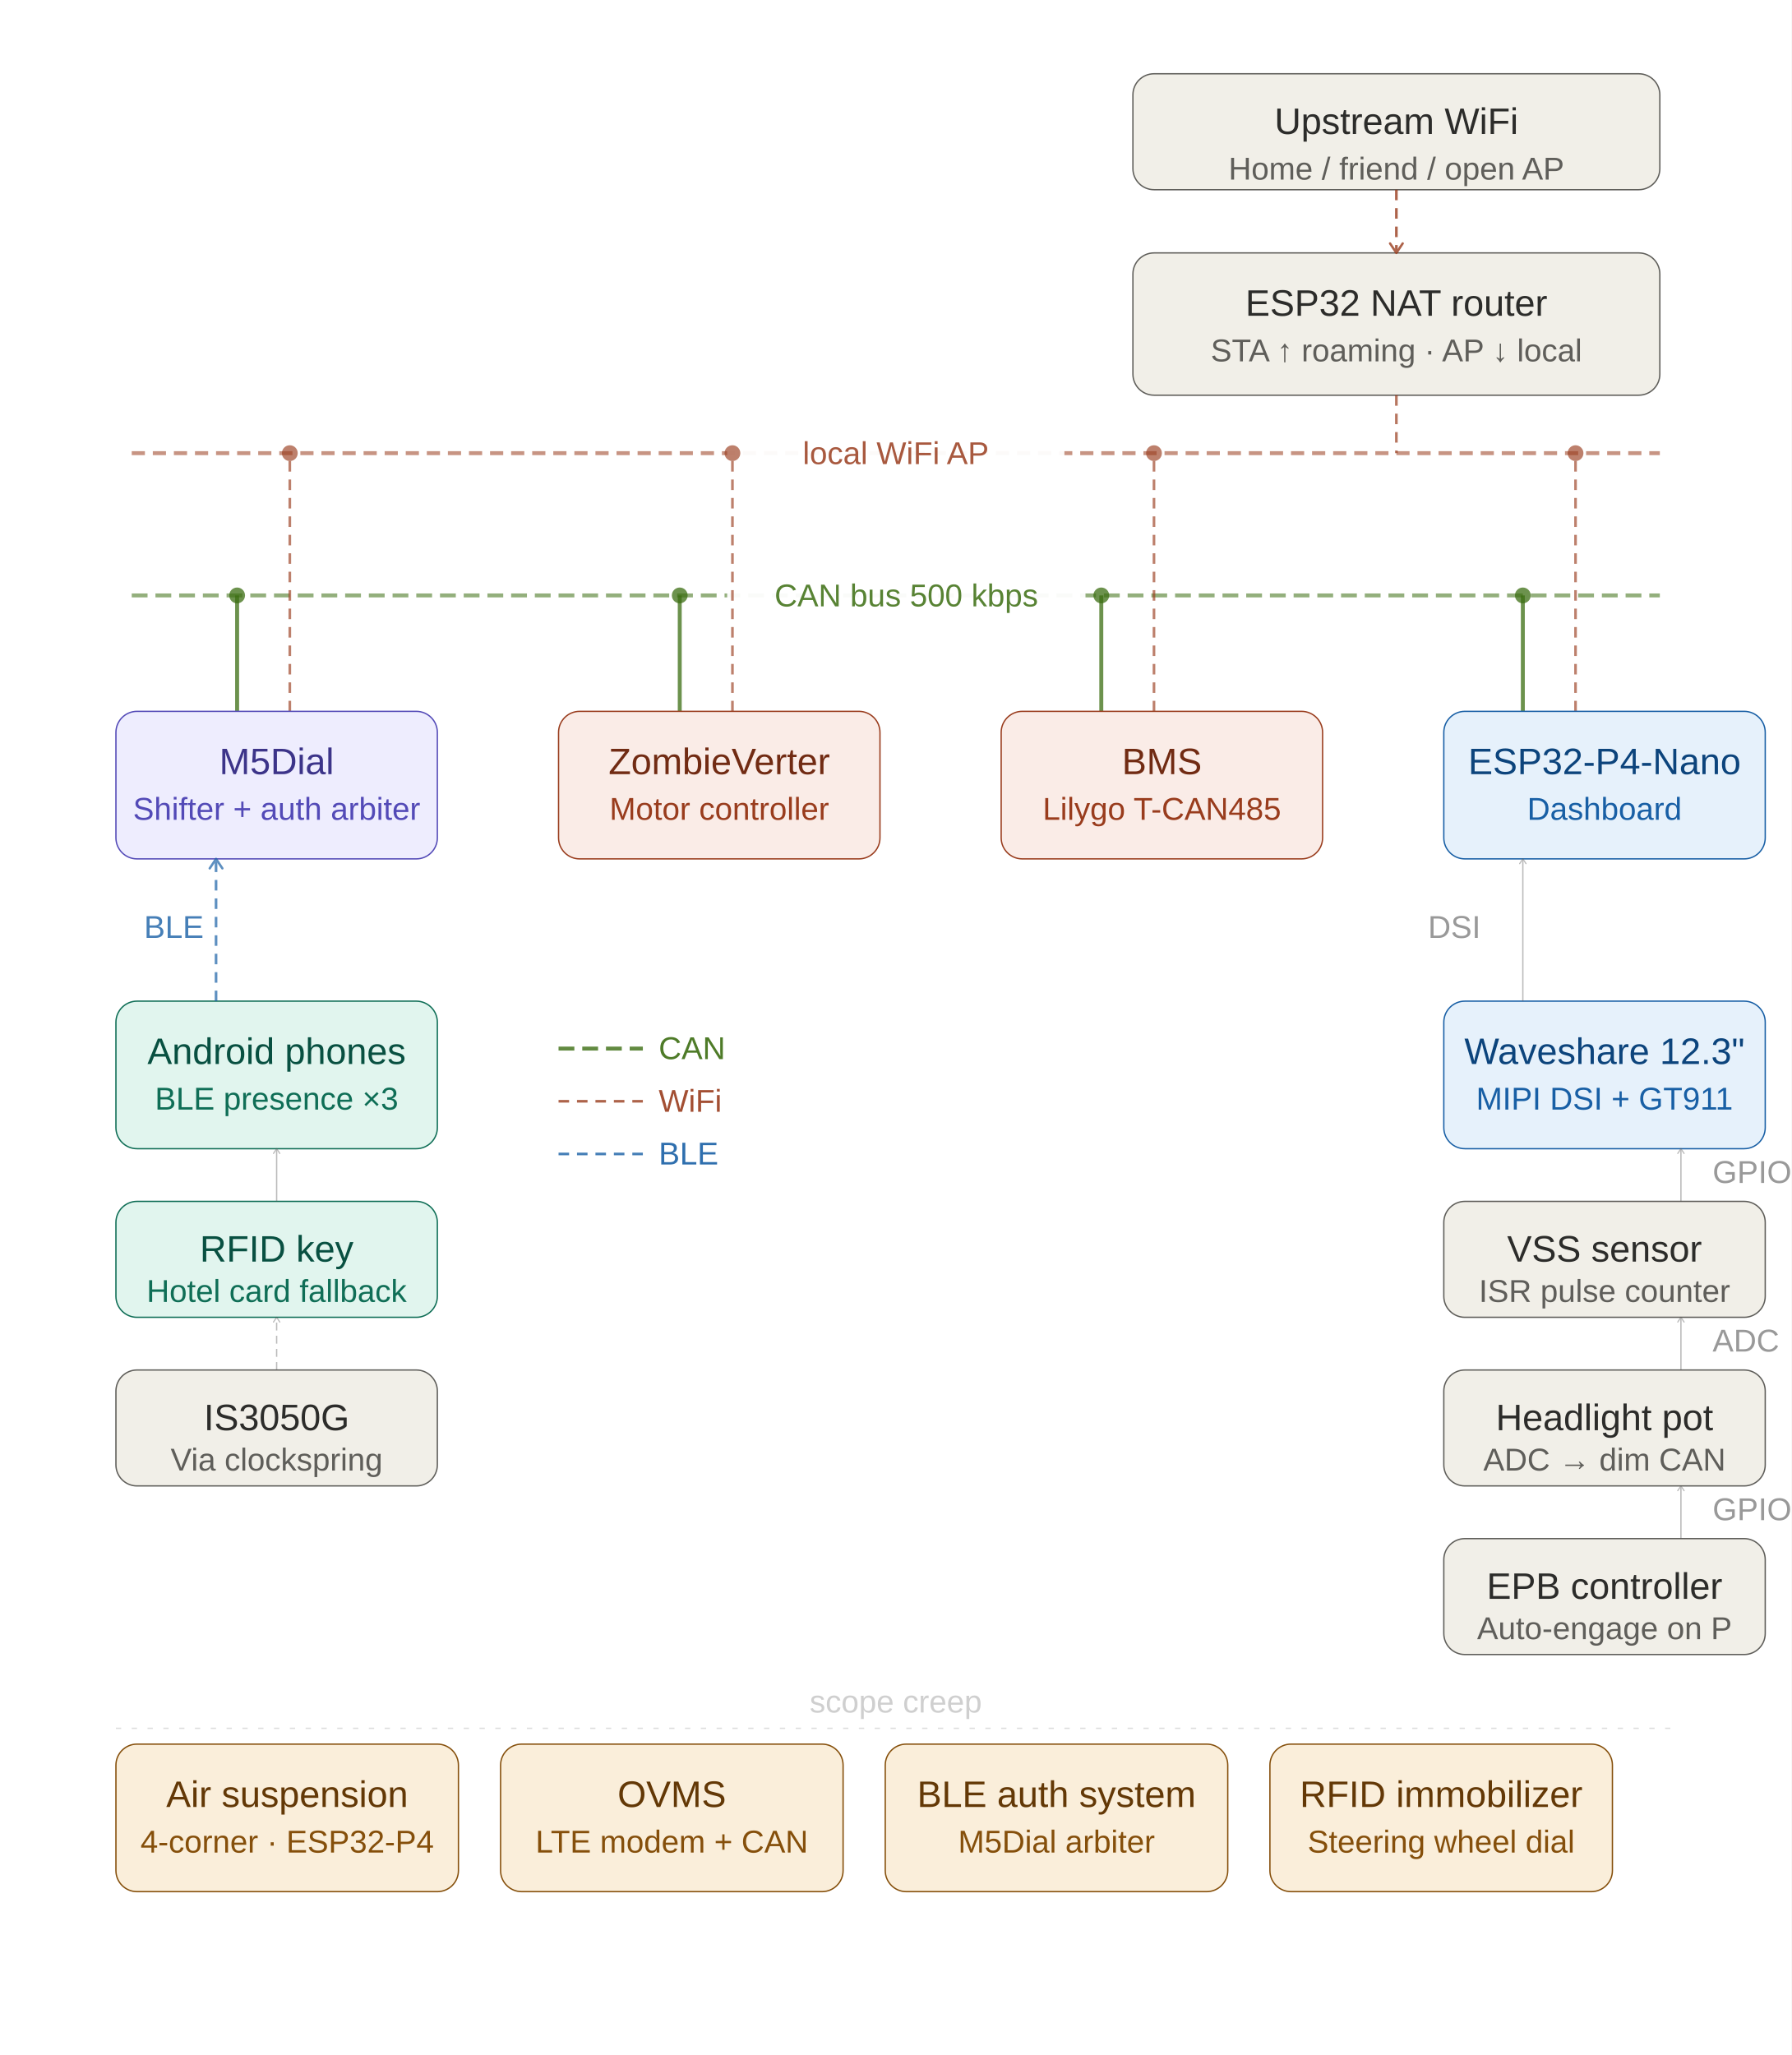
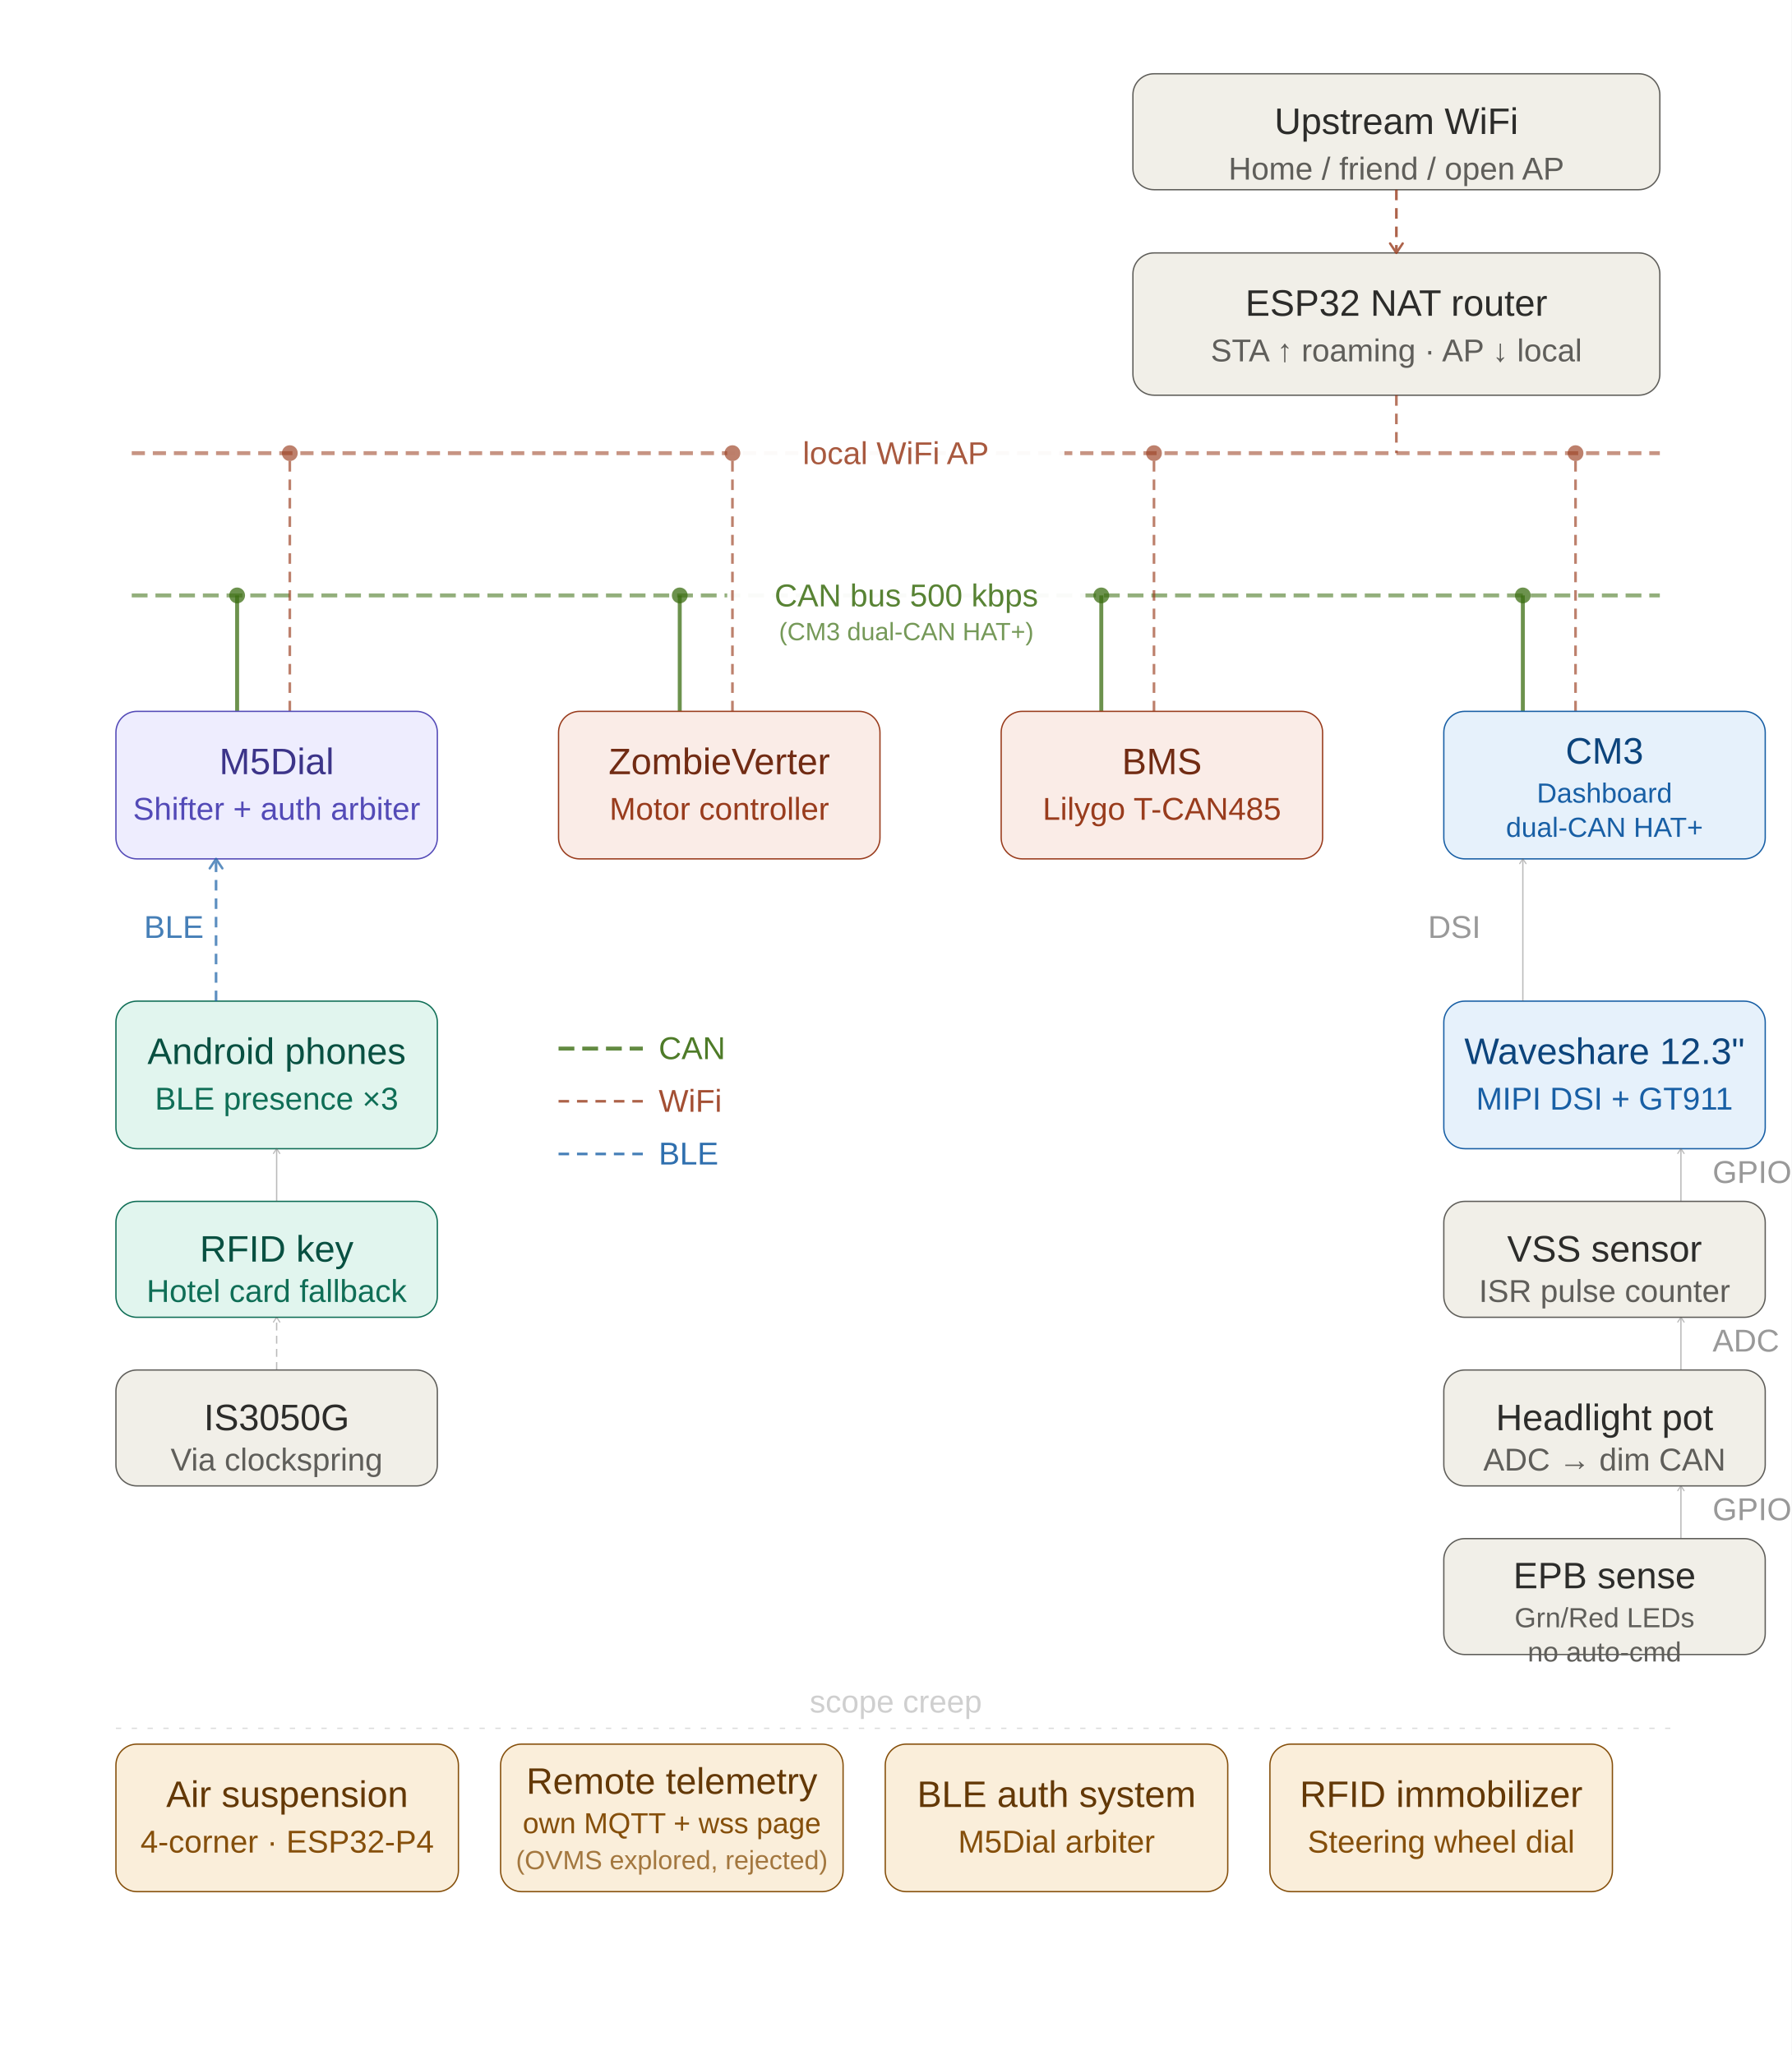
<svg xmlns="http://www.w3.org/2000/svg" width="680" viewBox="0 0 680 780" role="img" font-family="Arial, Helvetica, sans-serif">
  <defs>
    <marker id="arrow" viewBox="0 0 10 10" refX="8" refY="5" markerWidth="6" markerHeight="6" orient="auto-start-reverse">
      <path d="M2 1L8 5L2 9" fill="none" stroke="#555" stroke-width="1.5" stroke-linecap="round" stroke-linejoin="round" />
    </marker>
    <marker id="arrow-grn" viewBox="0 0 10 10" refX="8" refY="5" markerWidth="6" markerHeight="6" orient="auto-start-reverse">
      <path d="M2 1L8 5L2 9" fill="none" stroke="#3B6D11" stroke-width="1.5" stroke-linecap="round" stroke-linejoin="round" />
    </marker>
    <marker id="arrow-red" viewBox="0 0 10 10" refX="8" refY="5" markerWidth="6" markerHeight="6" orient="auto-start-reverse">
      <path d="M2 1L8 5L2 9" fill="none" stroke="#993C1D" stroke-width="1.5" stroke-linecap="round" stroke-linejoin="round" />
    </marker>
    <marker id="arrow-blu" viewBox="0 0 10 10" refX="8" refY="5" markerWidth="6" markerHeight="6" orient="auto-start-reverse">
      <path d="M2 1L8 5L2 9" fill="none" stroke="#185FA5" stroke-width="1.5" stroke-linecap="round" stroke-linejoin="round" />
    </marker>
  </defs>
  <rect width="680" height="780" fill="#ffffff" />
  <rect x="430" y="28" width="200" height="44" rx="8" fill="#F1EFE8" stroke="#5F5E5A" stroke-width="0.5" />
  <text x="530" y="46" text-anchor="middle" font-size="14" font-weight="500" fill="#2C2C2A" dominant-baseline="central">Upstream WiFi</text>
  <text x="530" y="64" text-anchor="middle" font-size="12" fill="#5F5E5A" dominant-baseline="central">Home / friend / open AP</text>
  <rect x="430" y="96" width="200" height="54" rx="8" fill="#F1EFE8" stroke="#5F5E5A" stroke-width="0.5" />
  <text x="530" y="115" text-anchor="middle" font-size="14" font-weight="500" fill="#2C2C2A" dominant-baseline="central">ESP32 NAT router</text>
  <text x="530" y="133" text-anchor="middle" font-size="12" fill="#5F5E5A" dominant-baseline="central">STA ↑ roaming · AP ↓ local</text>
  <line x1="530" y1="72" x2="530" y2="96" stroke="#993C1D" stroke-width="1" stroke-dasharray="4 3" opacity="0.8" marker-end="url(#arrow-red)" />
  <line x1="530" y1="150" x2="530" y2="172" stroke="#993C1D" stroke-width="1" stroke-dasharray="4 3" opacity="0.7" />
  <line x1="50" y1="172" x2="630" y2="172" stroke="#993C1D" stroke-width="1.5" stroke-dasharray="5 3" opacity="0.55" />
  <rect x="276" y="162" width="128" height="18" rx="3" fill="#ffffff" opacity="0.95" />
  <text x="340" y="172" text-anchor="middle" font-size="12" fill="#993C1D" opacity="0.85" dominant-baseline="central">local WiFi AP</text>
  <line x1="50" y1="226" x2="630" y2="226" stroke="#3B6D11" stroke-width="1.5" stroke-dasharray="6 3" opacity="0.55" />
  <rect x="276" y="216" width="136" height="18" rx="3" fill="#ffffff" opacity="0.95" />
  <text x="344" y="226" text-anchor="middle" font-size="12" fill="#3B6D11" opacity="0.85" dominant-baseline="central">CAN bus 500 kbps</text>
+   <text x="344" y="243" text-anchor="middle" font-size="9.5" fill="#3B6D11" opacity="0.7">(CM3 dual-CAN HAT+)</text>
  <line x1="90" y1="270" x2="90" y2="226" stroke="#3B6D11" stroke-width="1.5" opacity="0.75" />
  <circle cx="90" cy="226" r="3" fill="#3B6D11" opacity="0.75" />
  <line x1="110" y1="270" x2="110" y2="172" stroke="#993C1D" stroke-width="1" stroke-dasharray="4 3" opacity="0.65" />
  <circle cx="110" cy="172" r="3" fill="#993C1D" opacity="0.65" />
  <line x1="258" y1="270" x2="258" y2="226" stroke="#3B6D11" stroke-width="1.5" opacity="0.75" />
  <circle cx="258" cy="226" r="3" fill="#3B6D11" opacity="0.75" />
  <line x1="278" y1="270" x2="278" y2="172" stroke="#993C1D" stroke-width="1" stroke-dasharray="4 3" opacity="0.65" />
  <circle cx="278" cy="172" r="3" fill="#993C1D" opacity="0.65" />
  <line x1="418" y1="270" x2="418" y2="226" stroke="#3B6D11" stroke-width="1.5" opacity="0.75" />
  <circle cx="418" cy="226" r="3" fill="#3B6D11" opacity="0.75" />
  <line x1="438" y1="270" x2="438" y2="172" stroke="#993C1D" stroke-width="1" stroke-dasharray="4 3" opacity="0.65" />
  <circle cx="438" cy="172" r="3" fill="#993C1D" opacity="0.65" />
  <line x1="578" y1="270" x2="578" y2="226" stroke="#3B6D11" stroke-width="1.5" opacity="0.75" />
  <circle cx="578" cy="226" r="3" fill="#3B6D11" opacity="0.75" />
  <line x1="598" y1="270" x2="598" y2="172" stroke="#993C1D" stroke-width="1" stroke-dasharray="4 3" opacity="0.65" />
  <circle cx="598" cy="172" r="3" fill="#993C1D" opacity="0.65" />
  <rect x="44" y="270" width="122" height="56" rx="8" fill="#EEEDFE" stroke="#534AB7" stroke-width="0.5" />
  <text x="105" y="289" text-anchor="middle" font-size="14" font-weight="500" fill="#3C3489" dominant-baseline="central">M5Dial</text>
  <text x="105" y="307" text-anchor="middle" font-size="12" fill="#534AB7" dominant-baseline="central">Shifter + auth arbiter</text>
  <rect x="212" y="270" width="122" height="56" rx="8" fill="#FAECE7" stroke="#993C1D" stroke-width="0.5" />
  <text x="273" y="289" text-anchor="middle" font-size="14" font-weight="500" fill="#712B13" dominant-baseline="central">ZombieVerter</text>
  <text x="273" y="307" text-anchor="middle" font-size="12" fill="#993C1D" dominant-baseline="central">Motor controller</text>
  <rect x="380" y="270" width="122" height="56" rx="8" fill="#FAECE7" stroke="#993C1D" stroke-width="0.5" />
  <text x="441" y="289" text-anchor="middle" font-size="14" font-weight="500" fill="#712B13" dominant-baseline="central">BMS</text>
  <text x="441" y="307" text-anchor="middle" font-size="12" fill="#993C1D" dominant-baseline="central">Lilygo T-CAN485</text>
  <rect x="548" y="270" width="122" height="56" rx="8" fill="#E6F1FB" stroke="#185FA5" stroke-width="0.5" />
-   <text x="609" y="289" text-anchor="middle" font-size="14" font-weight="500" fill="#0C447C" dominant-baseline="central">ESP32-P4-Nano</text>
-   <text x="609" y="307" text-anchor="middle" font-size="12" fill="#185FA5" dominant-baseline="central">Dashboard</text>
+   <text x="609" y="285" text-anchor="middle" font-size="14" font-weight="500" fill="#0C447C" dominant-baseline="central">CM3</text>
+   <text x="609" y="301" text-anchor="middle" font-size="10.5" fill="#185FA5" dominant-baseline="central">Dashboard</text>
+   <text x="609" y="314" text-anchor="middle" font-size="10.5" fill="#185FA5" dominant-baseline="central">dual-CAN HAT+</text>
  <rect x="44" y="380" width="122" height="56" rx="8" fill="#E1F5EE" stroke="#0F6E56" stroke-width="0.5" />
  <text x="105" y="399" text-anchor="middle" font-size="14" font-weight="500" fill="#085041" dominant-baseline="central">Android phones</text>
  <text x="105" y="417" text-anchor="middle" font-size="12" fill="#0F6E56" dominant-baseline="central">BLE presence ×3</text>
  <line x1="82" y1="380" x2="82" y2="326" stroke="#185FA5" stroke-width="1" stroke-dasharray="4 3" opacity="0.7" marker-end="url(#arrow-blu)" />
  <text x="66" y="356" text-anchor="middle" font-size="12" fill="#185FA5" opacity="0.8">BLE</text>
  <rect x="44" y="456" width="122" height="44" rx="8" fill="#E1F5EE" stroke="#0F6E56" stroke-width="0.5" />
  <text x="105" y="474" text-anchor="middle" font-size="14" font-weight="500" fill="#085041" dominant-baseline="central">RFID key</text>
  <text x="105" y="490" text-anchor="middle" font-size="12" fill="#0F6E56" dominant-baseline="central">Hotel card fallback</text>
  <line x1="105" y1="456" x2="105" y2="436" stroke="#555" stroke-width="0.5" opacity="0.4" marker-end="url(#arrow)" />
  <rect x="44" y="520" width="122" height="44" rx="8" fill="#F1EFE8" stroke="#5F5E5A" stroke-width="0.5" />
  <text x="105" y="538" text-anchor="middle" font-size="14" font-weight="500" fill="#2C2C2A" dominant-baseline="central">IS3050G</text>
  <text x="105" y="554" text-anchor="middle" font-size="12" fill="#5F5E5A" dominant-baseline="central">Via clockspring</text>
  <line x1="105" y1="520" x2="105" y2="500" stroke="#555" stroke-width="0.5" stroke-dasharray="3 2" opacity="0.4" marker-end="url(#arrow)" />
  <line x1="212" y1="398" x2="244" y2="398" stroke="#3B6D11" stroke-width="1.5" stroke-dasharray="6 3" opacity="0.8" />
  <text x="250" y="402" font-size="12" fill="#3B6D11" opacity="0.9">CAN</text>
  <line x1="212" y1="418" x2="244" y2="418" stroke="#993C1D" stroke-width="1" stroke-dasharray="4 3" opacity="0.8" />
  <text x="250" y="422" font-size="12" fill="#993C1D" opacity="0.9">WiFi</text>
  <line x1="212" y1="438" x2="244" y2="438" stroke="#185FA5" stroke-width="1" stroke-dasharray="4 3" opacity="0.8" />
  <text x="250" y="442" font-size="12" fill="#185FA5" opacity="0.9">BLE</text>
  <rect x="548" y="380" width="122" height="56" rx="8" fill="#E6F1FB" stroke="#185FA5" stroke-width="0.5" />
  <text x="609" y="399" text-anchor="middle" font-size="14" font-weight="500" fill="#0C447C" dominant-baseline="central">Waveshare 12.3"</text>
  <text x="609" y="417" text-anchor="middle" font-size="12" fill="#185FA5" dominant-baseline="central">MIPI DSI + GT911</text>
  <line x1="578" y1="380" x2="578" y2="326" stroke="#555" stroke-width="0.5" opacity="0.4" marker-end="url(#arrow)" />
  <text x="562" y="356" text-anchor="end" font-size="12" fill="#555" opacity="0.6">DSI</text>
  <rect x="548" y="456" width="122" height="44" rx="8" fill="#F1EFE8" stroke="#5F5E5A" stroke-width="0.5" />
  <text x="609" y="474" text-anchor="middle" font-size="14" font-weight="500" fill="#2C2C2A" dominant-baseline="central">VSS sensor</text>
  <text x="609" y="490" text-anchor="middle" font-size="12" fill="#5F5E5A" dominant-baseline="central">ISR pulse counter</text>
  <line x1="638" y1="456" x2="638" y2="436" stroke="#555" stroke-width="0.5" opacity="0.4" marker-end="url(#arrow)" />
  <text x="650" y="449" font-size="12" fill="#555" opacity="0.6">GPIO</text>
  <rect x="548" y="520" width="122" height="44" rx="8" fill="#F1EFE8" stroke="#5F5E5A" stroke-width="0.5" />
  <text x="609" y="538" text-anchor="middle" font-size="14" font-weight="500" fill="#2C2C2A" dominant-baseline="central">Headlight pot</text>
  <text x="609" y="554" text-anchor="middle" font-size="12" fill="#5F5E5A" dominant-baseline="central">ADC → dim CAN</text>
  <line x1="638" y1="520" x2="638" y2="500" stroke="#555" stroke-width="0.5" opacity="0.4" marker-end="url(#arrow)" />
  <text x="650" y="513" font-size="12" fill="#555" opacity="0.6">ADC</text>
  <rect x="548" y="584" width="122" height="44" rx="8" fill="#F1EFE8" stroke="#5F5E5A" stroke-width="0.5" />
-   <text x="609" y="602" text-anchor="middle" font-size="14" font-weight="500" fill="#2C2C2A" dominant-baseline="central">EPB controller</text>
-   <text x="609" y="618" text-anchor="middle" font-size="12" fill="#5F5E5A" dominant-baseline="central">Auto-engage on P</text>
+   <text x="609" y="598" text-anchor="middle" font-size="14" font-weight="500" fill="#2C2C2A" dominant-baseline="central">EPB sense</text>
+   <text x="609" y="614" text-anchor="middle" font-size="10.5" fill="#5F5E5A" dominant-baseline="central">Grn/Red LEDs</text>
+   <text x="609" y="627" text-anchor="middle" font-size="10.5" fill="#5F5E5A" dominant-baseline="central">no auto-cmd</text>
  <line x1="638" y1="584" x2="638" y2="564" stroke="#555" stroke-width="0.5" opacity="0.4" marker-end="url(#arrow)" />
  <text x="650" y="577" font-size="12" fill="#555" opacity="0.6">GPIO</text>
  <line x1="44" y1="656" x2="636" y2="656" stroke="#888" stroke-width="0.5" stroke-dasharray="2 4" opacity="0.3" />
  <text x="340" y="650" text-anchor="middle" font-size="12" fill="#888" opacity="0.4">scope creep</text>
  <rect x="44" y="662" width="130" height="56" rx="8" fill="#FAEEDA" stroke="#854F0B" stroke-width="0.5" />
  <text x="109" y="681" text-anchor="middle" font-size="14" font-weight="500" fill="#633806" dominant-baseline="central">Air suspension</text>
  <text x="109" y="699" text-anchor="middle" font-size="12" fill="#854F0B" dominant-baseline="central">4-corner · ESP32-P4</text>
  <rect x="190" y="662" width="130" height="56" rx="8" fill="#FAEEDA" stroke="#854F0B" stroke-width="0.5" />
-   <text x="255" y="681" text-anchor="middle" font-size="14" font-weight="500" fill="#633806" dominant-baseline="central">OVMS</text>
-   <text x="255" y="699" text-anchor="middle" font-size="12" fill="#854F0B" dominant-baseline="central">LTE modem + CAN</text>
+   <text x="255" y="676" text-anchor="middle" font-size="14" font-weight="500" fill="#633806" dominant-baseline="central">Remote telemetry</text>
+   <text x="255" y="692" text-anchor="middle" font-size="11" fill="#854F0B" dominant-baseline="central">own MQTT + wss page</text>
+   <text x="255" y="706" text-anchor="middle" font-size="10" fill="#854F0B" opacity="0.75" dominant-baseline="central">(OVMS explored, rejected)</text>
  <rect x="336" y="662" width="130" height="56" rx="8" fill="#FAEEDA" stroke="#854F0B" stroke-width="0.5" />
  <text x="401" y="681" text-anchor="middle" font-size="14" font-weight="500" fill="#633806" dominant-baseline="central">BLE auth system</text>
  <text x="401" y="699" text-anchor="middle" font-size="12" fill="#854F0B" dominant-baseline="central">M5Dial arbiter</text>
  <rect x="482" y="662" width="130" height="56" rx="8" fill="#FAEEDA" stroke="#854F0B" stroke-width="0.5" />
  <text x="547" y="681" text-anchor="middle" font-size="14" font-weight="500" fill="#633806" dominant-baseline="central">RFID immobilizer</text>
  <text x="547" y="699" text-anchor="middle" font-size="12" fill="#854F0B" dominant-baseline="central">Steering wheel dial</text>
</svg>
